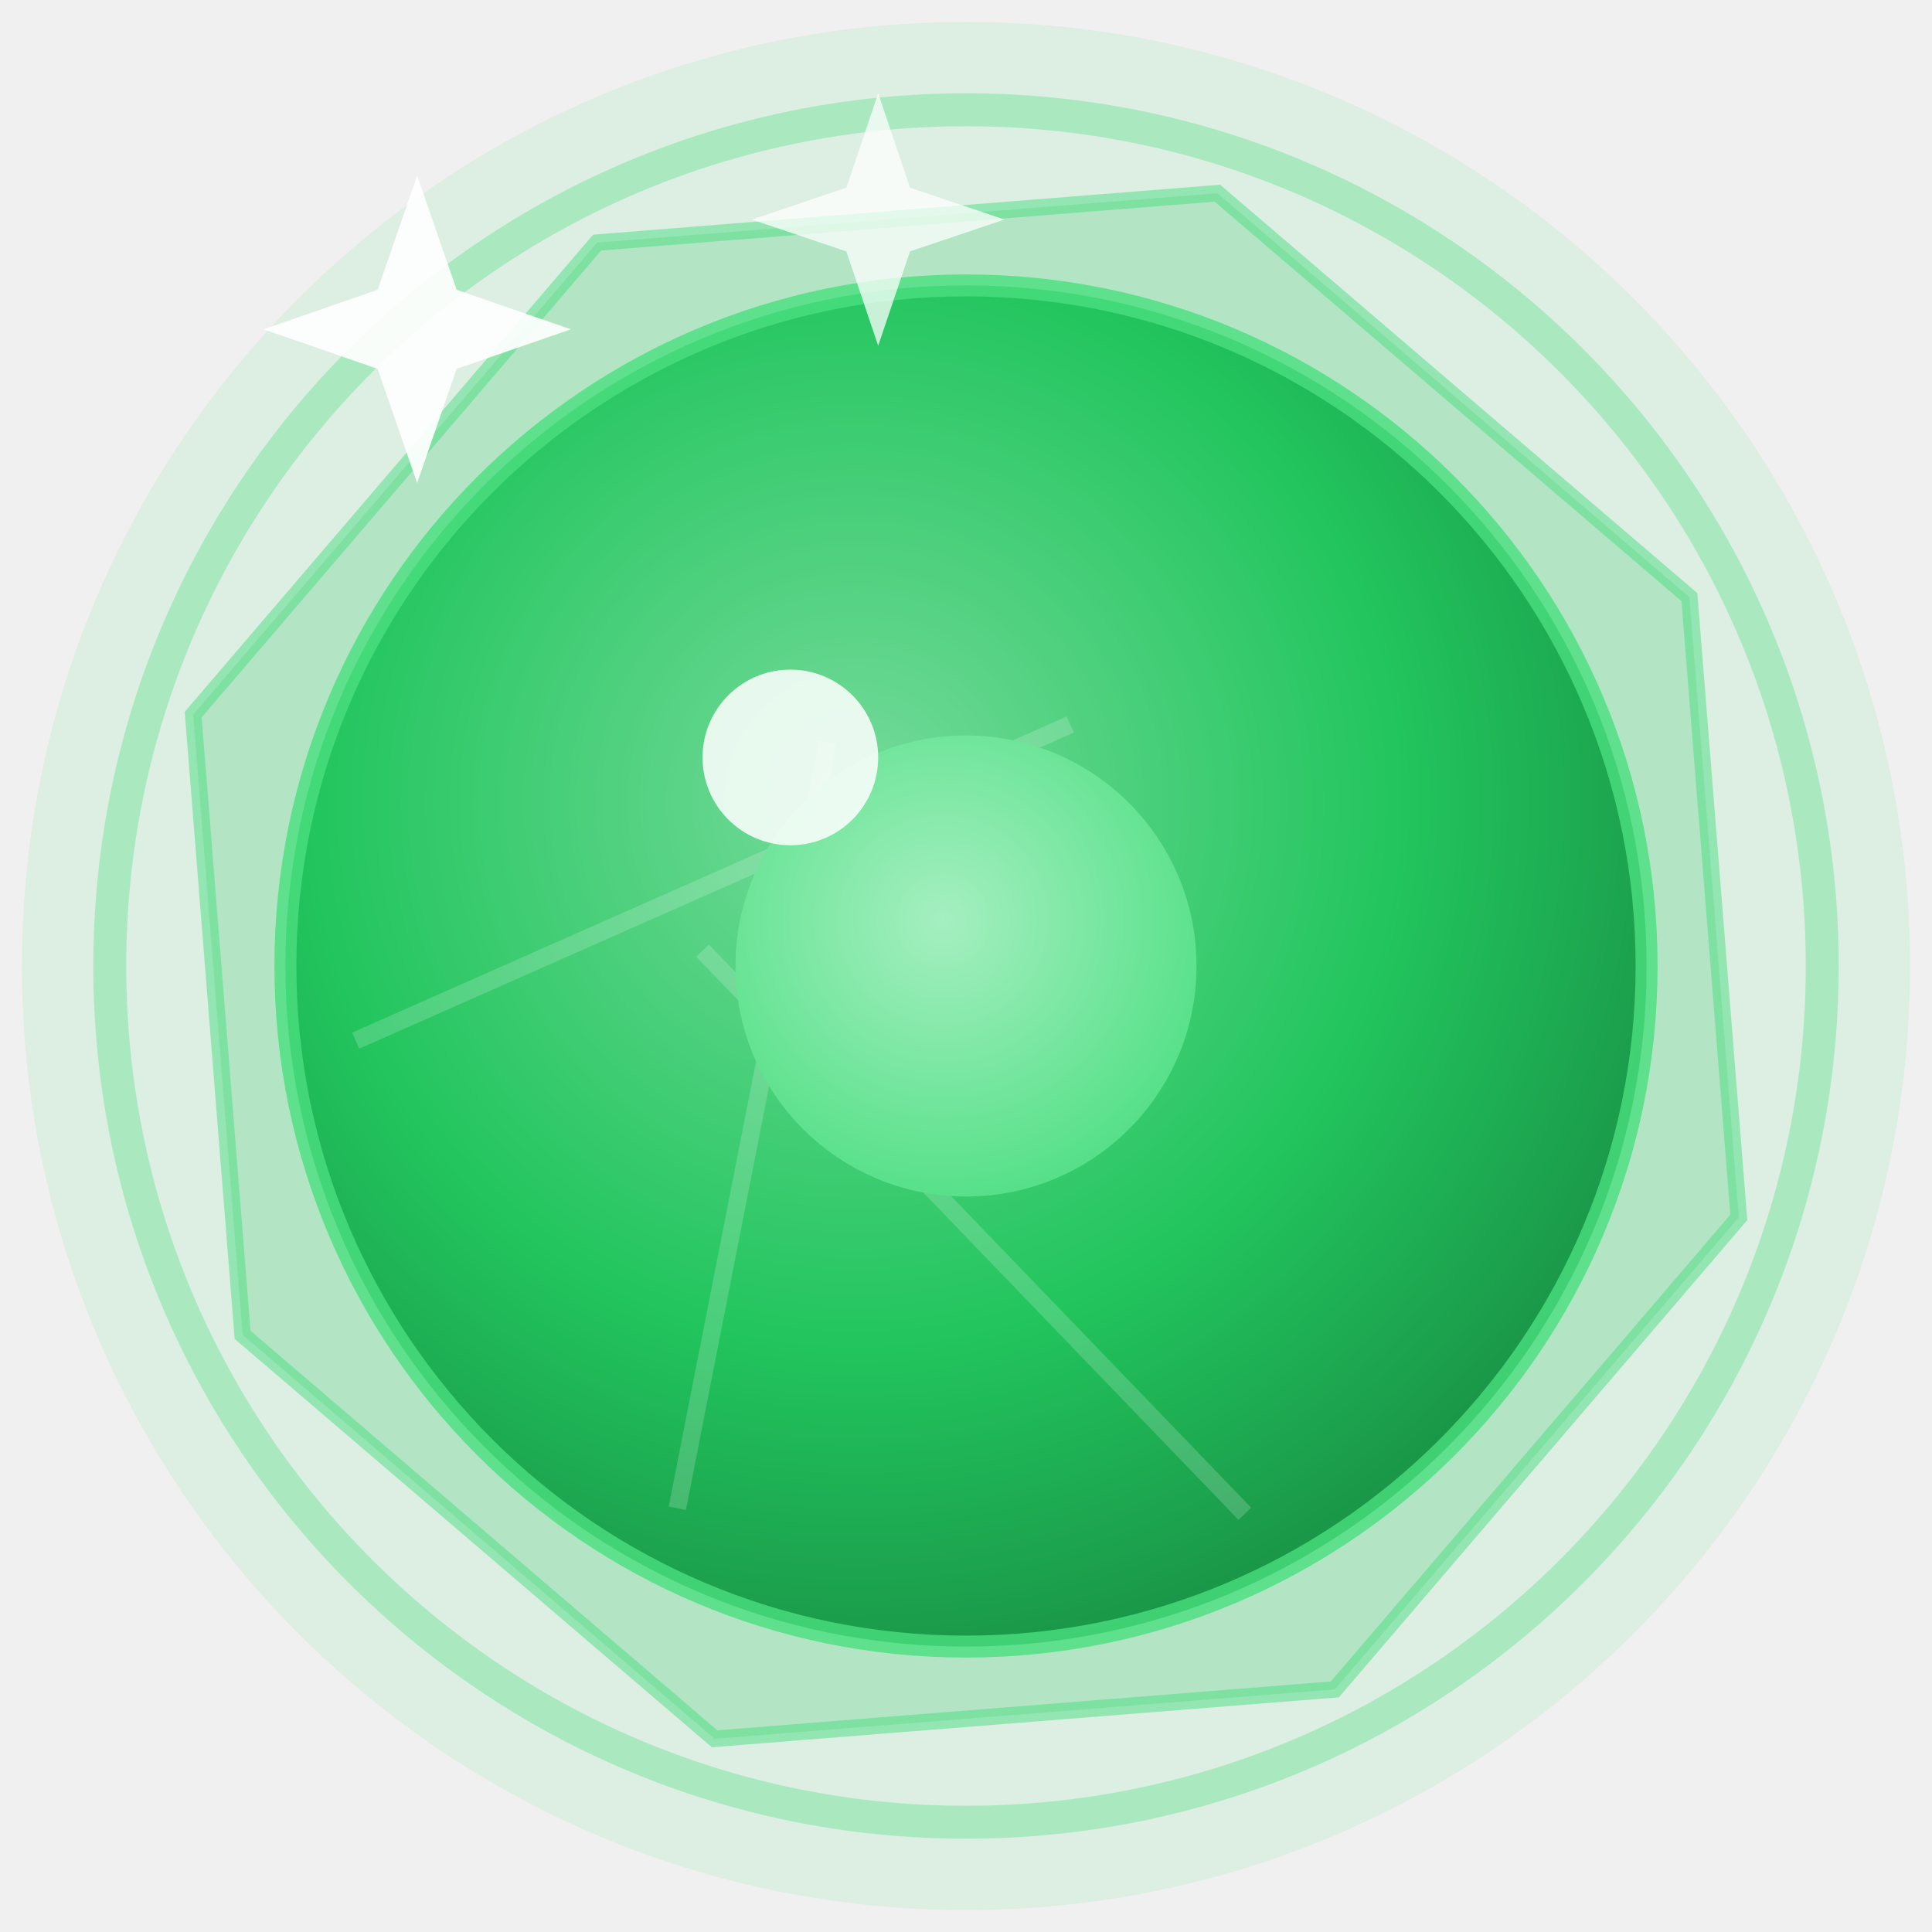
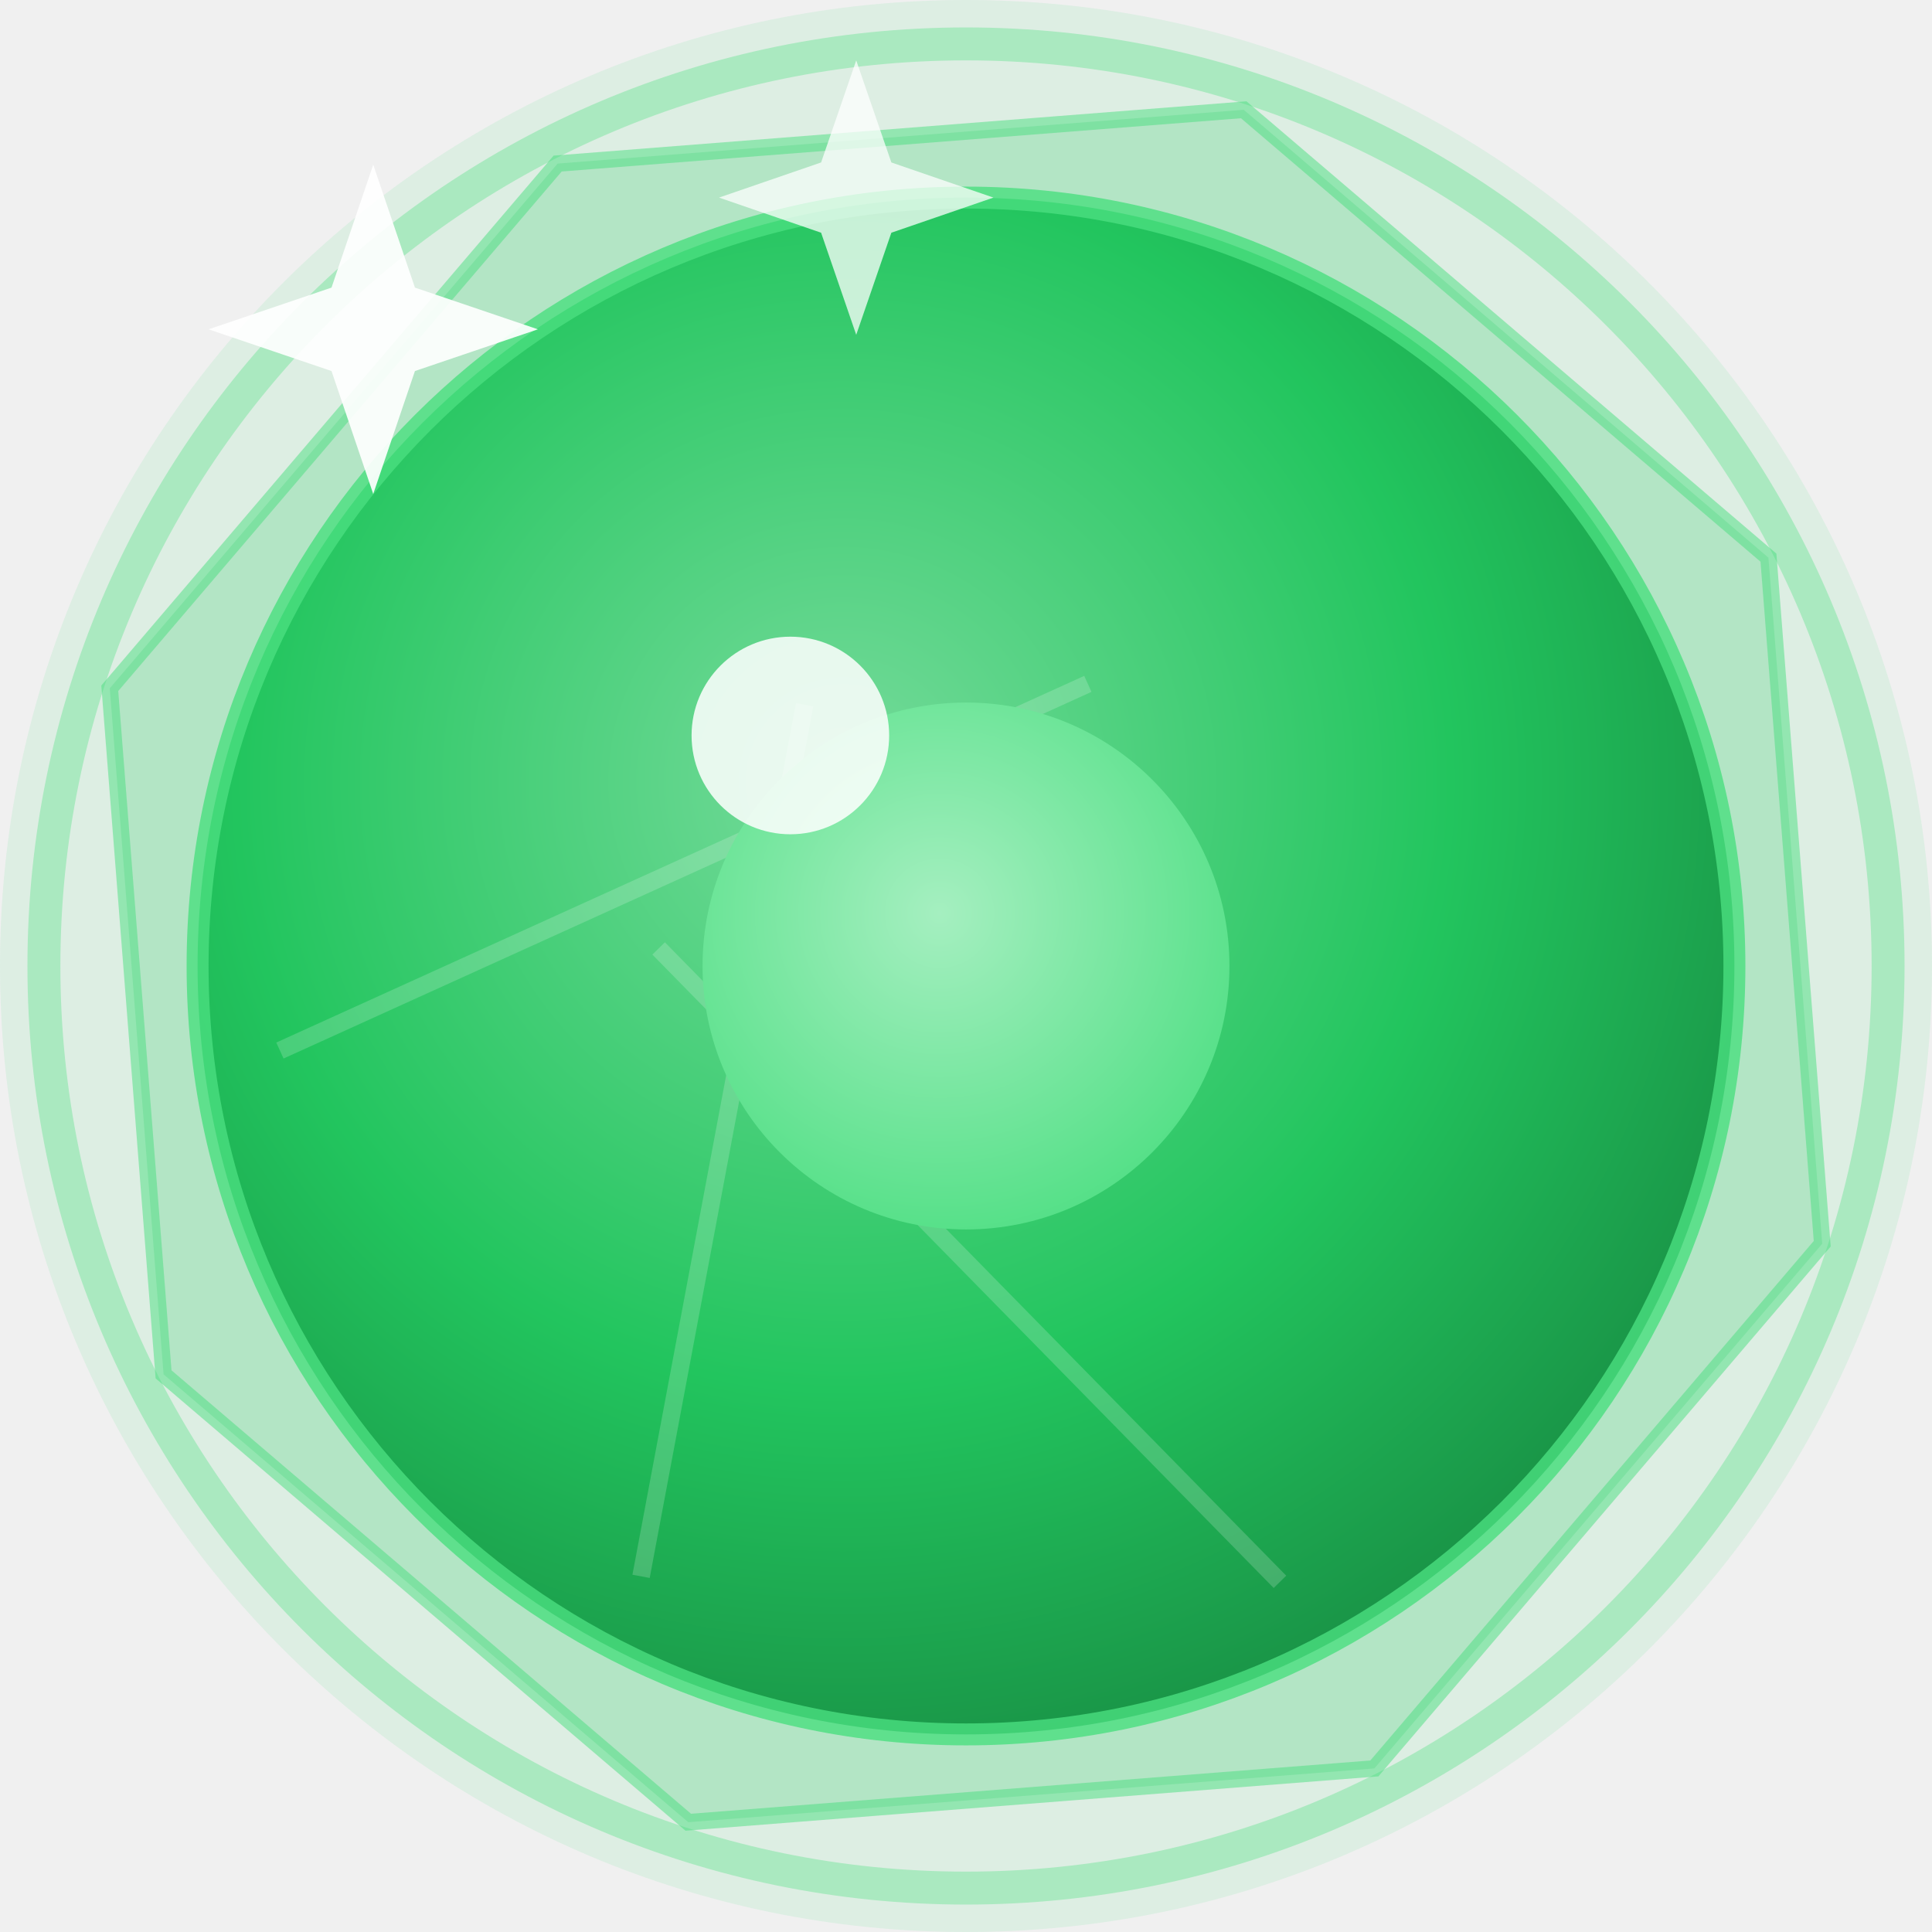
<svg xmlns="http://www.w3.org/2000/svg" width="176" height="176" viewBox="0 0 176 176">
  <defs>
    <radialGradient id="orb" cx="42%" cy="38%" r="72%">
      <stop offset="0%" stop-color="#76DB9B" />
      <stop offset="55%" stop-color="#22C55E" />
      <stop offset="100%" stop-color="#178640" />
    </radialGradient>
    <radialGradient id="core" cx="45%" cy="40%" r="70%">
      <stop offset="0%" stop-color="#A5EFC0" />
      <stop offset="100%" stop-color="#4ADE80" />
    </radialGradient>
  </defs>
-   <circle cx="88" cy="88" r="86" fill="#4ADE80" opacity="0.12" />
-   <circle cx="88" cy="88" r="78" fill="none" stroke="#4ADE80" stroke-opacity="0.35" stroke-width="3" />
-   <polygon points="121.6,153.9 65.1,158.4 22.1,121.6 17.6,65.1 54.4,22.1 110.9,17.6 153.9,54.4 158.4,110.9" fill="#22C55E" fill-opacity="0.22" stroke="#4ADE80" stroke-opacity="0.5" stroke-width="1.5" />
-   <polygon points="119.0,43.8 141.2,78.6 132.2,119.0 97.4,141.2 57.0,132.2 34.8,97.4 43.8,57.0 78.6,34.8" fill="#4ADE80" fill-opacity="0.10" stroke="#4ADE80" stroke-opacity="0.3" stroke-width="1" />
-   <circle cx="88" cy="88" r="62" fill="url(#orb)" stroke="#4ADE80" stroke-opacity="0.8" stroke-width="2" />
-   <line x1="113.4" y1="137.9" x2="64.0" y2="86.6" stroke="#FFFFFF" stroke-opacity="0.18" stroke-width="1.6" />
-   <line x1="61.7" y1="137.4" x2="75.4" y2="67.6" stroke="#FFFFFF" stroke-opacity="0.18" stroke-width="1.6" />
-   <line x1="32.4" y1="94.8" x2="97.5" y2="66.0" stroke="#FFFFFF" stroke-opacity="0.18" stroke-width="1.6" />
-   <circle cx="88" cy="88" r="21" fill="url(#core)" />
-   <circle cx="72" cy="69" r="8" fill="#FFFFFF" opacity="0.85" />
-   <path d="M52.0,30.0L41.6,33.6L38.0,44.0L34.4,33.6L24.0,30.0L34.4,26.4L38.0,16.0L41.6,26.4Z" fill="#FFFFFF" opacity="0.92" />
-   <path d="M91.5,20.0L82.9,22.9L80.0,31.5L77.1,22.9L68.5,20.0L77.1,17.1L80.0,8.5L82.9,17.1Z" fill="#FFFFFF" opacity="0.74" />
+   <circle cx="88" cy="88" r="88" fill="#4ADE80" opacity="0.12" />
+   <circle cx="88" cy="88" r="84" fill="none" stroke="#4ADE80" stroke-opacity="0.35" stroke-width="3" />
+   <polygon points="125.2,161.1 62.7,166.0 14.9,125.2 10.0,62.7 50.8,14.9 113.3,10.0 161.1,50.8 166.0,113.3" fill="#22C55E" fill-opacity="0.22" stroke="#4ADE80" stroke-opacity="0.5" stroke-width="1.5" />
+   <polygon points="122.4,38.9 147.1,77.6 137.1,122.4 98.4,147.1 53.6,137.1 28.9,98.4 38.9,53.6 77.6,28.9" fill="#4ADE80" fill-opacity="0.10" stroke="#4ADE80" stroke-opacity="0.3" stroke-width="1" />
+   <circle cx="88" cy="88" r="70" fill="url(#orb)" stroke="#4ADE80" stroke-opacity="0.8" stroke-width="2" />
+   <line x1="116.6" y1="144.1" x2="60.0" y2="86.4" stroke="#FFFFFF" stroke-opacity="0.18" stroke-width="1.6" />
+   <line x1="58.4" y1="143.6" x2="73.3" y2="64.2" stroke="#FFFFFF" stroke-opacity="0.18" stroke-width="1.6" />
+   <line x1="25.5" y1="95.7" x2="99.1" y2="62.3" stroke="#FFFFFF" stroke-opacity="0.18" stroke-width="1.6" />
+   <circle cx="88" cy="88" r="24" fill="url(#core)" />
+   <circle cx="72" cy="67" r="9" fill="#FFFFFF" opacity="0.85" />
+   <path d="M49.0,30.0L37.8,33.8L34.0,45.0L30.2,33.8L19.0,30.0L30.2,26.2L34.0,15.0L37.8,26.2Z" fill="#FFFFFF" opacity="0.92" />
+   <path d="M90.5,18.0L81.2,21.2L78.0,30.5L74.8,21.2L65.5,18.0L74.8,14.8L78.0,5.5L81.2,14.8Z" fill="#FFFFFF" opacity="0.74" />
</svg>
